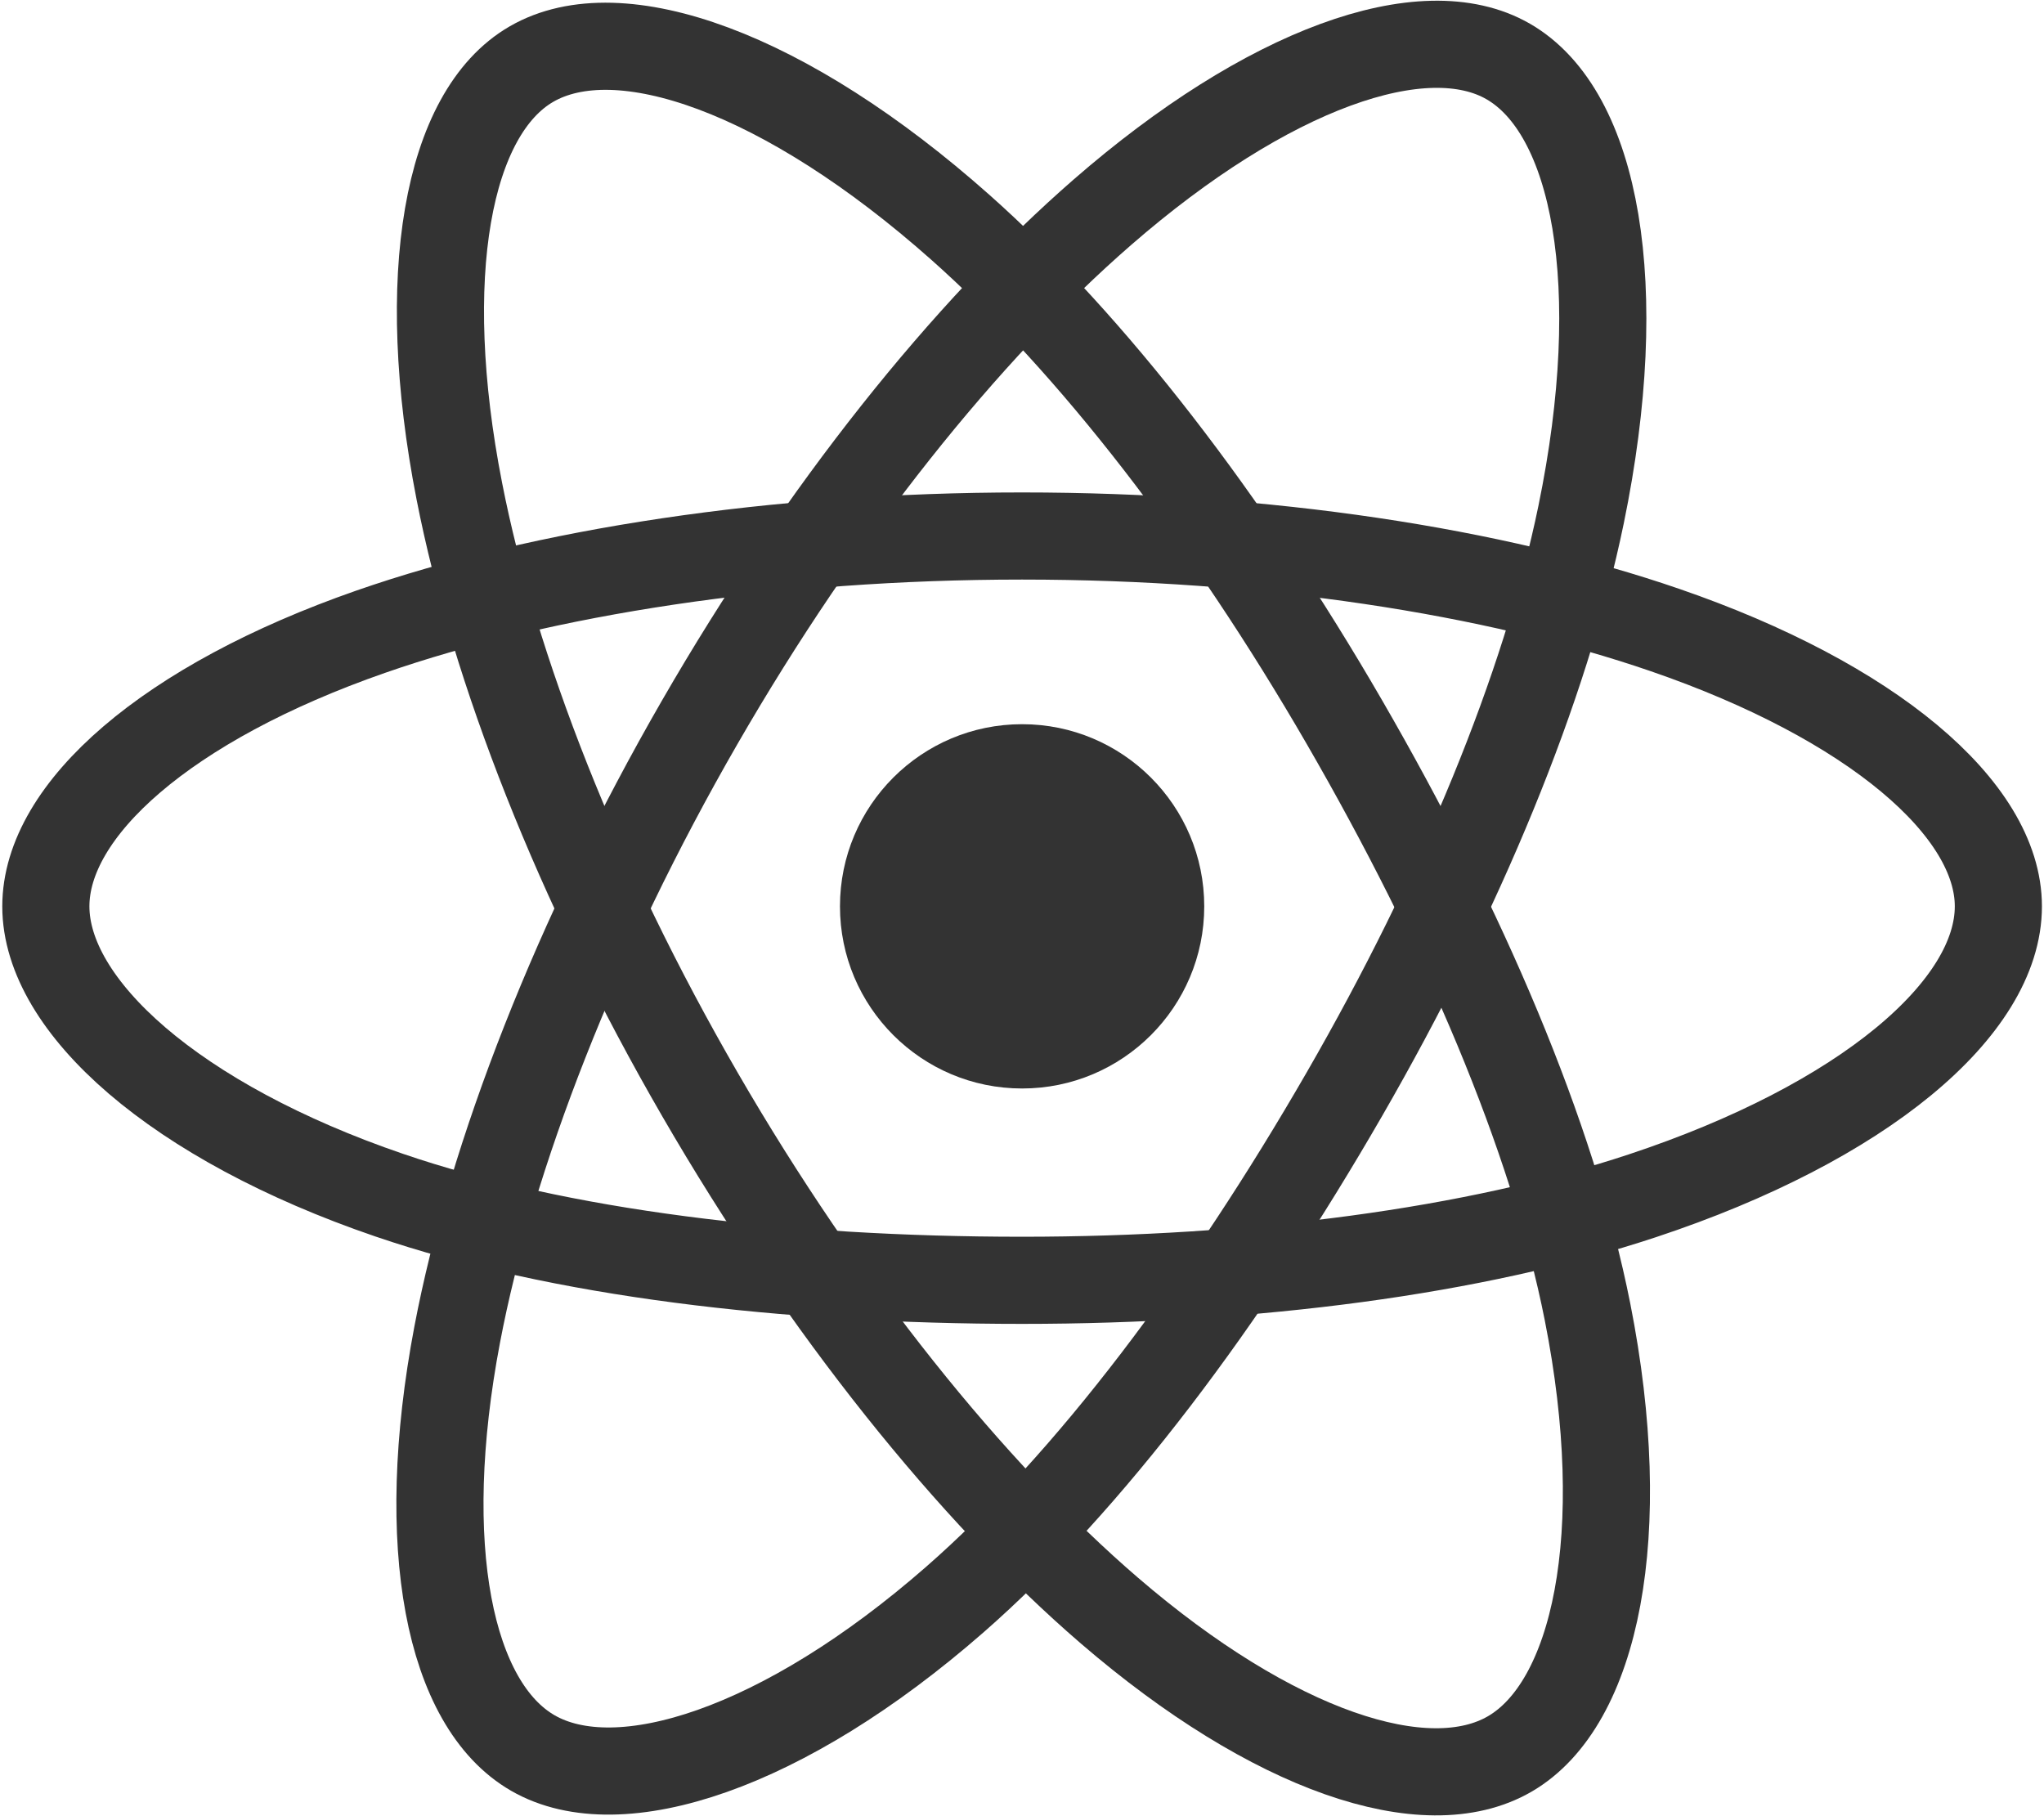
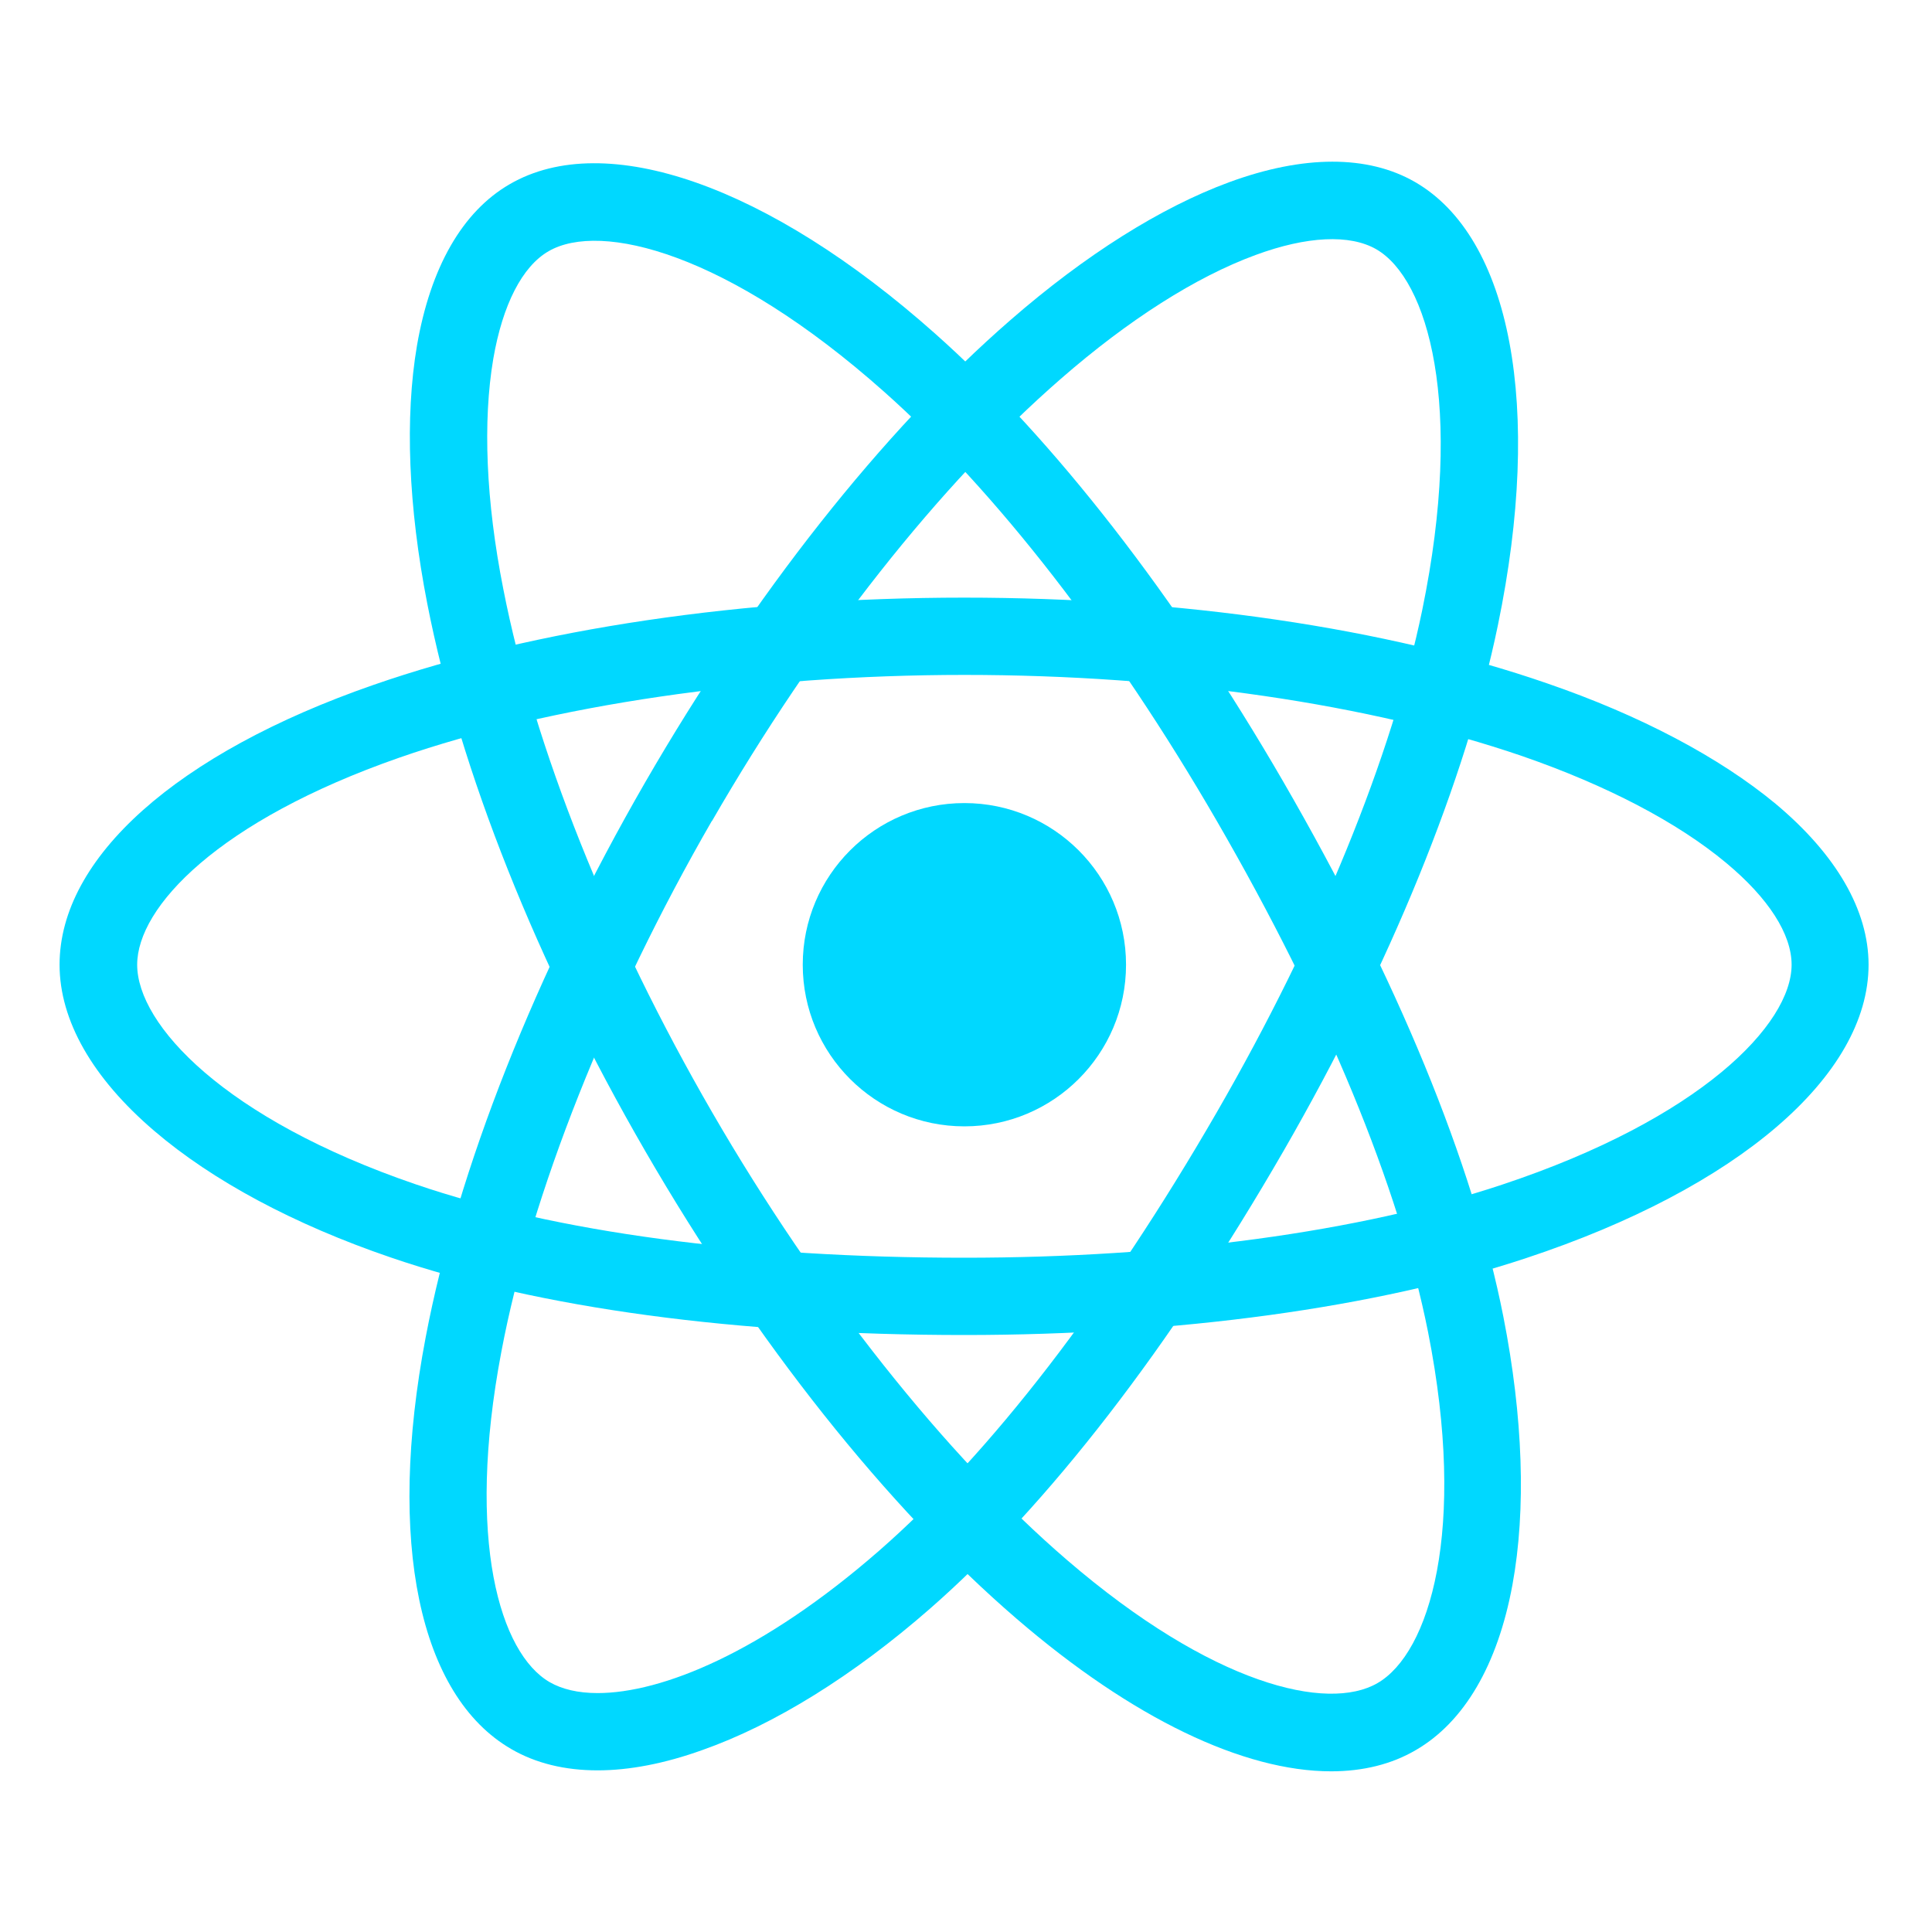
- <svg xmlns="http://www.w3.org/2000/svg" width="563px" height="500px" viewBox="0 0 563 500" version="1.1">
-   <defs />
-   <g id="Page-1" stroke="none" stroke-width="1" fill="none" fill-rule="evenodd">
-     <g id="react-logo" transform="translate(12, 12)">
-       <g id="Page-1">
-         <g id="logo">
-           <circle id="Oval" fill="#333333" cx="269.529" cy="237.628" r="50.167" />
-           <path d="M269.529,135.628 C336.885,135.628 399.457,145.293 446.636,161.535 C503.48,181.104 538.43,210.768 538.43,237.628 C538.43,265.619 501.389,297.131 440.347,317.356 C394.196,332.647 333.468,340.628 269.529,340.628 C203.975,340.628 141.899,333.136 95.239,317.187 C36.193,297.005 0.628,265.084 0.628,237.628 C0.628,210.986 33.998,181.552 90.043,162.012 C137.398,145.503 201.515,135.628 269.529,135.628 L269.529,135.628 L269.529,135.628 Z" id="Shape" stroke="#333333" stroke-width="24" />
-           <path d="M180.736,186.922 C214.385,128.574 254.017,79.198 291.656,46.442 C337.006,6.976 380.163,-8.481 403.431,4.937 C427.679,18.92 436.473,66.751 423.498,129.733 C413.688,177.351 390.264,233.945 358.322,289.334 C325.573,346.122 288.072,396.153 250.945,428.606 C203.964,469.674 158.545,484.535 134.76,470.819 C111.681,457.509 102.854,413.898 113.926,355.586 C123.281,306.316 146.758,245.841 180.736,186.922 L180.736,186.922 L180.736,186.922 Z" id="Shape" stroke="#333333" stroke-width="24" />
-           <path d="M180.821,289.482 C147.075,231.19 124.09,172.195 114.509,123.227 C102.965,64.228 111.127,19.118 134.373,5.661 C158.597,-8.363 204.428,7.905 252.513,50.601 C288.869,82.881 326.201,131.438 358.236,186.774 C391.08,243.507 415.697,300.983 425.272,349.356 C437.389,410.569 427.581,457.34 403.819,471.096 C380.762,484.444 338.57,470.312 293.58,431.597 C255.567,398.886 214.898,348.344 180.821,289.482 L180.821,289.482 L180.821,289.482 Z" id="Shape" stroke="#333333" stroke-width="24" />
-         </g>
-       </g>
-     </g>
+ <svg xmlns="http://www.w3.org/2000/svg" id="Layer_2" style="enable-background:new 0 0 600 600;" version="1.1" viewBox="0 0 600 600" xml:space="preserve">
+   <style type="text/css">
+ 	.st0{fill:#00D8FF;}
+ </style>
+   <circle class="st0" cx="299.5" cy="299.6" r="50.2" />
+   <g>
+     <path class="st0" d="M299.5,414.6c-70.5,0-132.1-8.3-178.2-24.1c-29.9-10.2-55.3-23.8-73.4-39.3c-19.2-16.4-29.4-34.3-29.4-51.6   c0-33.2,36.4-65.7,97.5-86.9c50-17.4,115.2-27.1,183.4-27.1c67,0,131.3,9.4,181,26.6c29.1,10,53.6,23,71,37.4   c18.9,15.8,28.9,33.1,28.9,50c0,34.5-40.7,69.4-106.3,91.1C427.6,406.1,365.6,414.6,299.5,414.6z M299.5,209.6   c-64.7,0-128.7,9.4-175.5,25.7c-56.2,19.6-81.4,46.4-81.4,64.3c0,18.6,27.1,47.9,86.5,68.2c43.6,14.9,102.6,22.8,170.4,22.8   c63.6,0,122.9-8,167-22.7c61.7-20.5,89.9-49.8,89.9-68.3c0-9.5-7.2-20.7-20.3-31.6c-15.1-12.6-37.1-24.1-63.4-33.2   C425.4,218.6,363.9,209.6,299.5,209.6z" />
+   </g>
+   <g>
+     <path class="st0" d="M185.6,549.8c-10.2,0-19.2-2.2-26.8-6.6c-28.7-16.6-38.7-64.4-26.6-127.9c9.9-52.1,34.1-113.3,68.2-172.4   c33.5-58,73.7-109,113.4-143.5c23.2-20.2,46.7-35,67.9-42.8c23.1-8.5,43.1-8.5,57.7-0.1c29.9,17.2,39.8,70,25.8,137.6   c-9.9,48-33.5,105.9-66.5,163.2c-35.2,61-73.2,110.2-109.9,142.3c-23.8,20.8-48.3,36-70.7,43.9   C206.4,547.7,195.4,549.8,185.6,549.8z M210.7,248.9l10.4,6c-32.3,56-56.2,116.1-65.4,164.9c-11.1,58.5-0.4,93.7,15,102.6   c3.8,2.2,8.8,3.4,14.9,3.4c19.9,0,51.2-12.6,87.4-44.2c34.7-30.3,71-77.5,104.9-136.2c31.8-55.1,54.4-110.5,63.8-156   c13.1-63.7,1.8-102.7-14.3-112c-8.2-4.7-21.5-4.1-37.5,1.8c-18.5,6.8-39.4,20.1-60.4,38.4c-37.7,32.8-76.2,81.6-108.4,137.4   L210.7,248.9z" />
+   </g>
+   <g>
+     <path class="st0" d="M413.4,550.1c-27.2,0-61.7-16.4-97.7-47.4c-40.2-34.6-81.1-86.1-115.3-145.2v0c-33.6-58-57.6-118.3-67.7-170   c-5.9-30.2-7-57.9-3.2-80.2c4.2-24.3,14.1-41.6,28.8-50.1c29.8-17.3,80.5,0.5,132.1,46.4c36.6,32.5,75,81.9,108.1,139.1   c35.3,61,59,118.5,68.4,166.3c6.1,31,7.1,59.8,2.8,83.2c-4.6,24.9-15,42.6-30,51.3C432.2,547.9,423.3,550.1,413.4,550.1z    M221.2,345.5c32.4,56,72.6,106.7,110.2,139c45.1,38.8,80.9,47.2,96.4,38.2c16.1-9.3,27.9-47.4,15.7-109   c-9-45.2-31.7-100.2-65.7-158.9c-31.9-55.1-68.6-102.4-103.3-133.2C225.9,78.4,186.5,68.7,170.4,78c-8.2,4.7-14.3,16.6-17.2,33.4   c-3.3,19.4-2.3,44.2,3.1,71.5C165.9,232,188.9,289.7,221.2,345.5L221.2,345.5z" />
  </g>
</svg>
